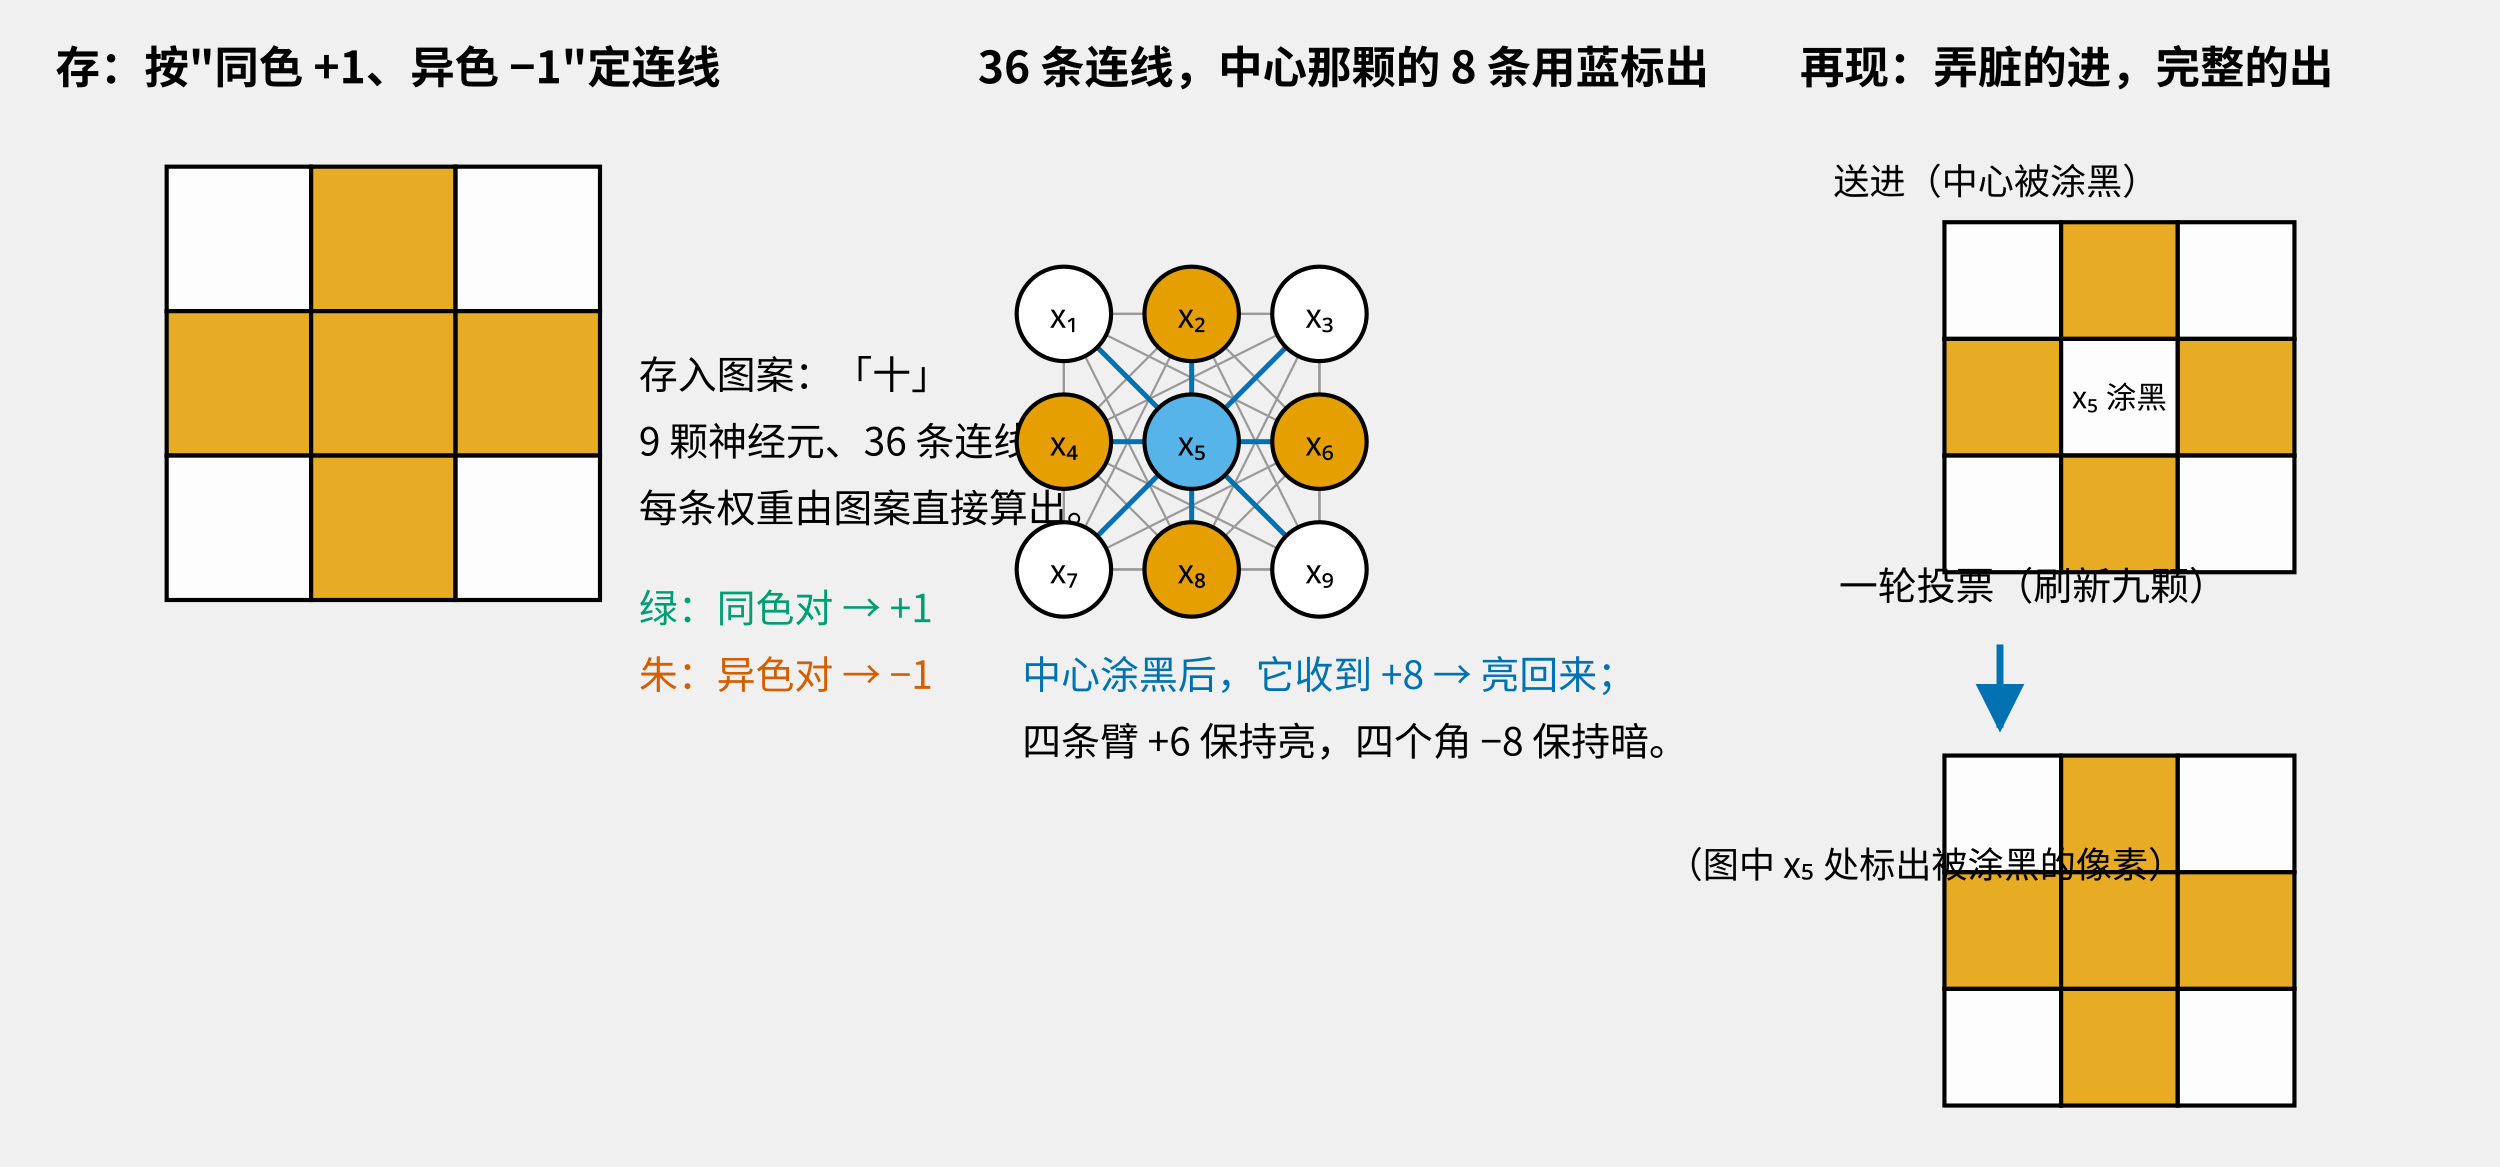
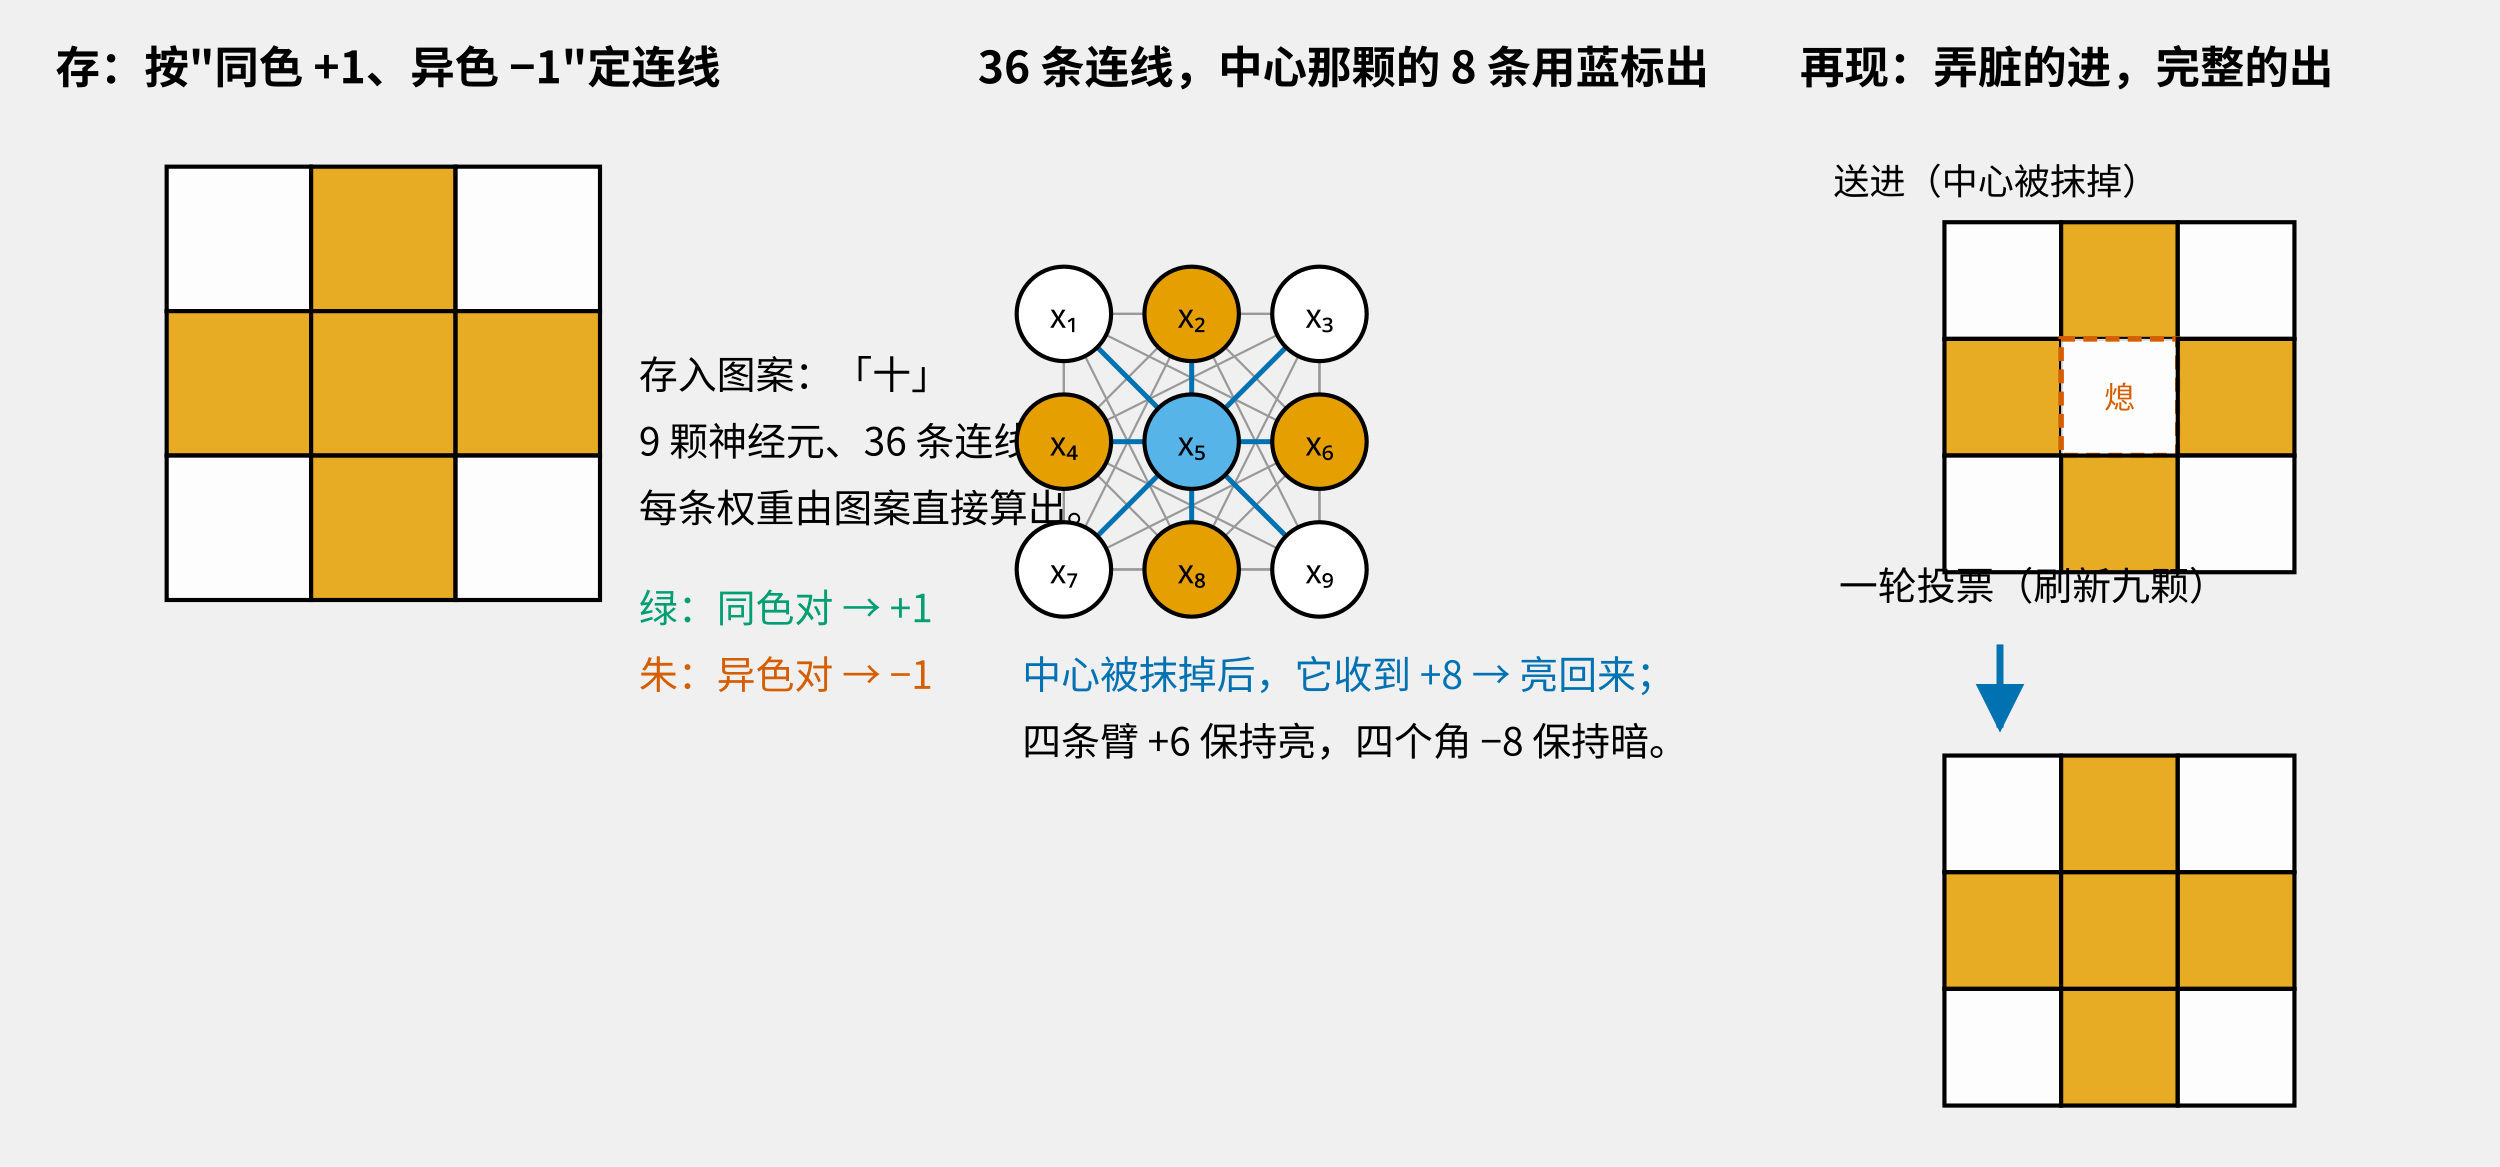
<svg xmlns="http://www.w3.org/2000/svg" width="900" height="420" viewBox="0 0 900 420">
  <defs>
    <marker id="arr" viewBox="0 0 10 10" refX="9" refY="5" markerWidth="7" markerHeight="7" orient="auto-start-reverse">
      <path d="M 0 0 L 10 5 L 0 10 z" fill="#000000" />
    </marker>
    <marker id="arrb" viewBox="0 0 10 10" refX="9" refY="5" markerWidth="7" markerHeight="7" orient="auto-start-reverse">
      <path d="M 0 0 L 10 5 L 0 10 z" fill="#0072B2" />
    </marker>
  </defs>
  <text x="20" y="30" font-size="16" font-weight="bold" fill="#000000" font-family="Noto Sans CJK SC, sans-serif">存：按"同色 +1、异色 −1"定连线</text>
  <rect x="60" y="60" width="52" height="52" fill="#ffffff" fill-opacity="0.85" stroke="#000000" stroke-width="1.5" />
  <text x="86.0" y="90.0" font-size="11" text-anchor="middle" font-family="Noto Sans CJK SC, sans-serif" fill="#000000" />
  <rect x="112" y="60" width="52" height="52" fill="#E69F00" fill-opacity="0.85" stroke="#000000" stroke-width="1.5" />
  <text x="138.0" y="90.0" font-size="11" text-anchor="middle" font-family="Noto Sans CJK SC, sans-serif" fill="#000000" />
  <rect x="164" y="60" width="52" height="52" fill="#ffffff" fill-opacity="0.85" stroke="#000000" stroke-width="1.5" />
  <text x="190.0" y="90.0" font-size="11" text-anchor="middle" font-family="Noto Sans CJK SC, sans-serif" fill="#000000" />
  <rect x="60" y="112" width="52" height="52" fill="#E69F00" fill-opacity="0.85" stroke="#000000" stroke-width="1.5" />
  <text x="86.0" y="142.0" font-size="11" text-anchor="middle" font-family="Noto Sans CJK SC, sans-serif" fill="#000000" />
  <rect x="112" y="112" width="52" height="52" fill="#E69F00" fill-opacity="0.85" stroke="#000000" stroke-width="1.5" />
  <text x="138.0" y="142.0" font-size="11" text-anchor="middle" font-family="Noto Sans CJK SC, sans-serif" fill="#000000" />
  <rect x="164" y="112" width="52" height="52" fill="#E69F00" fill-opacity="0.85" stroke="#000000" stroke-width="1.5" />
  <text x="190.0" y="142.0" font-size="11" text-anchor="middle" font-family="Noto Sans CJK SC, sans-serif" fill="#000000" />
  <rect x="60" y="164" width="52" height="52" fill="#ffffff" fill-opacity="0.85" stroke="#000000" stroke-width="1.5" />
  <text x="86.0" y="194.0" font-size="11" text-anchor="middle" font-family="Noto Sans CJK SC, sans-serif" fill="#000000" />
  <rect x="112" y="164" width="52" height="52" fill="#E69F00" fill-opacity="0.85" stroke="#000000" stroke-width="1.5" />
  <text x="138.0" y="194.0" font-size="11" text-anchor="middle" font-family="Noto Sans CJK SC, sans-serif" fill="#000000" />
  <rect x="164" y="164" width="52" height="52" fill="#ffffff" fill-opacity="0.85" stroke="#000000" stroke-width="1.5" />
  <text x="190.0" y="194.0" font-size="11" text-anchor="middle" font-family="Noto Sans CJK SC, sans-serif" fill="#000000" />
  <text x="230" y="140" font-size="14" fill="#000000" font-family="Noto Sans CJK SC, sans-serif">存入图案：「十」</text>
  <text x="230" y="164" font-size="14" fill="#000000" font-family="Noto Sans CJK SC, sans-serif">9 颗神经元、36 条连线，</text>
  <text x="230" y="188" font-size="14" fill="#000000" font-family="Noto Sans CJK SC, sans-serif">每条权重由图案直接算出。</text>
  <text x="230" y="224" font-size="14" fill="#009E73" font-family="Noto Sans CJK SC, sans-serif">绿：同色对 → +1</text>
  <text x="230" y="248" font-size="14" fill="#D55E00" font-family="Noto Sans CJK SC, sans-serif">朱：异色对 → −1</text>
  <text x="352" y="30" font-size="16" font-weight="bold" fill="#000000" font-family="Noto Sans CJK SC, sans-serif">36 条连线，中心那颗的 8 条用蓝标出</text>
  <line x1="383" y1="113" x2="429" y2="113" stroke="#999999" stroke-width="0.8" />
  <line x1="383" y1="113" x2="475" y2="113" stroke="#999999" stroke-width="0.8" />
  <line x1="383" y1="113" x2="383" y2="159" stroke="#999999" stroke-width="0.8" />
  <line x1="383" y1="113" x2="475" y2="159" stroke="#999999" stroke-width="0.8" />
  <line x1="383" y1="113" x2="383" y2="205" stroke="#999999" stroke-width="0.8" />
  <line x1="383" y1="113" x2="429" y2="205" stroke="#999999" stroke-width="0.8" />
  <line x1="383" y1="113" x2="475" y2="205" stroke="#999999" stroke-width="0.8" />
  <line x1="429" y1="113" x2="475" y2="113" stroke="#999999" stroke-width="0.8" />
  <line x1="429" y1="113" x2="383" y2="159" stroke="#999999" stroke-width="0.8" />
  <line x1="429" y1="113" x2="475" y2="159" stroke="#999999" stroke-width="0.8" />
  <line x1="429" y1="113" x2="383" y2="205" stroke="#999999" stroke-width="0.8" />
  <line x1="429" y1="113" x2="429" y2="205" stroke="#999999" stroke-width="0.8" />
  <line x1="429" y1="113" x2="475" y2="205" stroke="#999999" stroke-width="0.8" />
  <line x1="475" y1="113" x2="383" y2="159" stroke="#999999" stroke-width="0.8" />
  <line x1="475" y1="113" x2="475" y2="159" stroke="#999999" stroke-width="0.8" />
  <line x1="475" y1="113" x2="383" y2="205" stroke="#999999" stroke-width="0.8" />
  <line x1="475" y1="113" x2="429" y2="205" stroke="#999999" stroke-width="0.8" />
  <line x1="475" y1="113" x2="475" y2="205" stroke="#999999" stroke-width="0.8" />
  <line x1="383" y1="159" x2="475" y2="159" stroke="#999999" stroke-width="0.8" />
  <line x1="383" y1="159" x2="383" y2="205" stroke="#999999" stroke-width="0.8" />
  <line x1="383" y1="159" x2="429" y2="205" stroke="#999999" stroke-width="0.8" />
  <line x1="383" y1="159" x2="475" y2="205" stroke="#999999" stroke-width="0.8" />
  <line x1="475" y1="159" x2="383" y2="205" stroke="#999999" stroke-width="0.8" />
  <line x1="475" y1="159" x2="429" y2="205" stroke="#999999" stroke-width="0.8" />
  <line x1="475" y1="159" x2="475" y2="205" stroke="#999999" stroke-width="0.8" />
  <line x1="383" y1="205" x2="429" y2="205" stroke="#999999" stroke-width="0.8" />
  <line x1="383" y1="205" x2="475" y2="205" stroke="#999999" stroke-width="0.8" />
  <line x1="429" y1="205" x2="475" y2="205" stroke="#999999" stroke-width="0.8" />
  <line x1="429" y1="159" x2="383" y2="113" stroke="#0072B2" stroke-width="1.8" />
  <line x1="429" y1="159" x2="429" y2="113" stroke="#0072B2" stroke-width="1.8" />
  <line x1="429" y1="159" x2="475" y2="113" stroke="#0072B2" stroke-width="1.8" />
  <line x1="429" y1="159" x2="383" y2="159" stroke="#0072B2" stroke-width="1.8" />
  <line x1="429" y1="159" x2="475" y2="159" stroke="#0072B2" stroke-width="1.8" />
  <line x1="429" y1="159" x2="383" y2="205" stroke="#0072B2" stroke-width="1.8" />
  <line x1="429" y1="159" x2="429" y2="205" stroke="#0072B2" stroke-width="1.8" />
  <line x1="429" y1="159" x2="475" y2="205" stroke="#0072B2" stroke-width="1.8" />
  <circle cx="383" cy="113" r="17" fill="#ffffff" stroke="#000000" stroke-width="1.5" />
  <text x="383" y="118" font-size="12" text-anchor="middle" font-family="Noto Sans CJK SC, sans-serif" fill="#000000">x₁</text>
  <circle cx="429" cy="113" r="17" fill="#E69F00" stroke="#000000" stroke-width="1.5" />
  <text x="429" y="118" font-size="12" text-anchor="middle" font-family="Noto Sans CJK SC, sans-serif" fill="#000000">x₂</text>
  <circle cx="475" cy="113" r="17" fill="#ffffff" stroke="#000000" stroke-width="1.5" />
  <text x="475" y="118" font-size="12" text-anchor="middle" font-family="Noto Sans CJK SC, sans-serif" fill="#000000">x₃</text>
  <circle cx="383" cy="159" r="17" fill="#E69F00" stroke="#000000" stroke-width="1.5" />
  <text x="383" y="164" font-size="12" text-anchor="middle" font-family="Noto Sans CJK SC, sans-serif" fill="#000000">x₄</text>
  <circle cx="429" cy="159" r="17" fill="#56B4E9" stroke="#000000" stroke-width="1.5" />
  <text x="429" y="164" font-size="12" text-anchor="middle" font-family="Noto Sans CJK SC, sans-serif" fill="#000000">x₅</text>
  <circle cx="475" cy="159" r="17" fill="#E69F00" stroke="#000000" stroke-width="1.5" />
  <text x="475" y="164" font-size="12" text-anchor="middle" font-family="Noto Sans CJK SC, sans-serif" fill="#000000">x₆</text>
  <circle cx="383" cy="205" r="17" fill="#ffffff" stroke="#000000" stroke-width="1.5" />
  <text x="383" y="210" font-size="12" text-anchor="middle" font-family="Noto Sans CJK SC, sans-serif" fill="#000000">x₇</text>
  <circle cx="429" cy="205" r="17" fill="#E69F00" stroke="#000000" stroke-width="1.5" />
  <text x="429" y="210" font-size="12" text-anchor="middle" font-family="Noto Sans CJK SC, sans-serif" fill="#000000">x₈</text>
  <circle cx="475" cy="205" r="17" fill="#ffffff" stroke="#000000" stroke-width="1.5" />
  <text x="475" y="210" font-size="12" text-anchor="middle" font-family="Noto Sans CJK SC, sans-serif" fill="#000000">x₉</text>
-   <text x="368" y="248" font-size="14" fill="#0072B2" font-family="Noto Sans CJK SC, sans-serif">中心涂黑后，它收到 +8 → 亮回来；</text>
+   <text x="368" y="248" font-size="14" fill="#0072B2" font-family="Noto Sans CJK SC, sans-serif">中心被抹掉后，它收到 +8 → 亮回来；</text>
  <text x="368" y="272" font-size="14" fill="#000000" font-family="Noto Sans CJK SC, sans-serif">四条臂 +6 保持亮，四个角 −8 保持暗。</text>
  <text x="648" y="30" font-size="16" font-weight="bold" fill="#000000" font-family="Noto Sans CJK SC, sans-serif">再现：弄脏的进，完整的出</text>
-   <text x="660" y="70" font-size="13" font-family="Noto Sans CJK SC, sans-serif" fill="#000000">送进（中心被涂黑）</text>
+   <text x="660" y="70" font-size="13" font-family="Noto Sans CJK SC, sans-serif" fill="#000000">送进（中心被抹掉）</text>
  <rect x="700" y="80" width="42" height="42" fill="#ffffff" fill-opacity="0.85" stroke="#000000" stroke-width="1.5" />
  <text x="721.0" y="105.0" font-size="11" text-anchor="middle" font-family="Noto Sans CJK SC, sans-serif" fill="#000000" />
  <rect x="742" y="80" width="42" height="42" fill="#E69F00" fill-opacity="0.85" stroke="#000000" stroke-width="1.5" />
  <text x="763.0" y="105.0" font-size="11" text-anchor="middle" font-family="Noto Sans CJK SC, sans-serif" fill="#000000" />
  <rect x="784" y="80" width="42" height="42" fill="#ffffff" fill-opacity="0.85" stroke="#000000" stroke-width="1.5" />
  <text x="805.0" y="105.0" font-size="11" text-anchor="middle" font-family="Noto Sans CJK SC, sans-serif" fill="#000000" />
  <rect x="700" y="122" width="42" height="42" fill="#E69F00" fill-opacity="0.85" stroke="#000000" stroke-width="1.5" />
  <text x="721.0" y="147.0" font-size="11" text-anchor="middle" font-family="Noto Sans CJK SC, sans-serif" fill="#000000" />
-   <rect x="742" y="122" width="42" height="42" fill="#ffffff" fill-opacity="0.85" stroke="#000000" stroke-width="1.5" />
-   <text x="763.0" y="147.0" font-size="11" text-anchor="middle" font-family="Noto Sans CJK SC, sans-serif" fill="#000000">x₅ 涂黑</text>
+   <rect x="742" y="122" width="42" height="42" fill="#ffffff" fill-opacity="0.85" stroke="#D55E00" stroke-width="2" stroke-dasharray="5 3" />
+   <text x="763.0" y="147.0" font-size="11" text-anchor="middle" font-family="Noto Sans CJK SC, sans-serif" fill="#D55E00">熄</text>
  <rect x="784" y="122" width="42" height="42" fill="#E69F00" fill-opacity="0.85" stroke="#000000" stroke-width="1.5" />
  <text x="805.0" y="147.0" font-size="11" text-anchor="middle" font-family="Noto Sans CJK SC, sans-serif" fill="#000000" />
  <rect x="700" y="164" width="42" height="42" fill="#ffffff" fill-opacity="0.85" stroke="#000000" stroke-width="1.5" />
  <text x="721.0" y="189.0" font-size="11" text-anchor="middle" font-family="Noto Sans CJK SC, sans-serif" fill="#000000" />
  <rect x="742" y="164" width="42" height="42" fill="#E69F00" fill-opacity="0.85" stroke="#000000" stroke-width="1.5" />
  <text x="763.0" y="189.0" font-size="11" text-anchor="middle" font-family="Noto Sans CJK SC, sans-serif" fill="#000000" />
  <rect x="784" y="164" width="42" height="42" fill="#ffffff" fill-opacity="0.85" stroke="#000000" stroke-width="1.5" />
  <text x="805.0" y="189.0" font-size="11" text-anchor="middle" font-family="Noto Sans CJK SC, sans-serif" fill="#000000" />
  <text x="662" y="216" font-size="14" fill="#000000" font-family="Noto Sans CJK SC, sans-serif">一轮投票（刷新九颗）</text>
  <path d="M 720 232 L 720 262" stroke="#0072B2" stroke-width="2.5" marker-end="url(#arrb)" />
  <rect x="700" y="272" width="42" height="42" fill="#ffffff" fill-opacity="0.85" stroke="#000000" stroke-width="1.5" />
  <text x="721.0" y="297.0" font-size="11" text-anchor="middle" font-family="Noto Sans CJK SC, sans-serif" fill="#000000" />
  <rect x="742" y="272" width="42" height="42" fill="#E69F00" fill-opacity="0.85" stroke="#000000" stroke-width="1.5" />
  <text x="763.0" y="297.0" font-size="11" text-anchor="middle" font-family="Noto Sans CJK SC, sans-serif" fill="#000000" />
  <rect x="784" y="272" width="42" height="42" fill="#ffffff" fill-opacity="0.85" stroke="#000000" stroke-width="1.5" />
  <text x="805.0" y="297.0" font-size="11" text-anchor="middle" font-family="Noto Sans CJK SC, sans-serif" fill="#000000" />
  <rect x="700" y="314" width="42" height="42" fill="#E69F00" fill-opacity="0.85" stroke="#000000" stroke-width="1.5" />
  <text x="721.0" y="339.0" font-size="11" text-anchor="middle" font-family="Noto Sans CJK SC, sans-serif" fill="#000000" />
  <rect x="742" y="314" width="42" height="42" fill="#E69F00" fill-opacity="0.85" stroke="#000000" stroke-width="1.5" />
  <text x="763.0" y="339.0" font-size="11" text-anchor="middle" font-family="Noto Sans CJK SC, sans-serif" fill="#000000" />
  <rect x="784" y="314" width="42" height="42" fill="#E69F00" fill-opacity="0.85" stroke="#000000" stroke-width="1.5" />
  <text x="805.0" y="339.0" font-size="11" text-anchor="middle" font-family="Noto Sans CJK SC, sans-serif" fill="#000000" />
  <rect x="700" y="356" width="42" height="42" fill="#ffffff" fill-opacity="0.85" stroke="#000000" stroke-width="1.5" />
  <text x="721.0" y="381.0" font-size="11" text-anchor="middle" font-family="Noto Sans CJK SC, sans-serif" fill="#000000" />
  <rect x="742" y="356" width="42" height="42" fill="#E69F00" fill-opacity="0.85" stroke="#000000" stroke-width="1.5" />
  <text x="763.0" y="381.0" font-size="11" text-anchor="middle" font-family="Noto Sans CJK SC, sans-serif" fill="#000000" />
  <rect x="784" y="356" width="42" height="42" fill="#ffffff" fill-opacity="0.85" stroke="#000000" stroke-width="1.5" />
  <text x="805.0" y="381.0" font-size="11" text-anchor="middle" font-family="Noto Sans CJK SC, sans-serif" fill="#000000" />
-   <text x="600" y="316" font-size="13" fill="#000000" font-family="Noto Sans CJK SC, sans-serif">（图中 x₅ 处标出被涂黑的像素）</text>
</svg>
